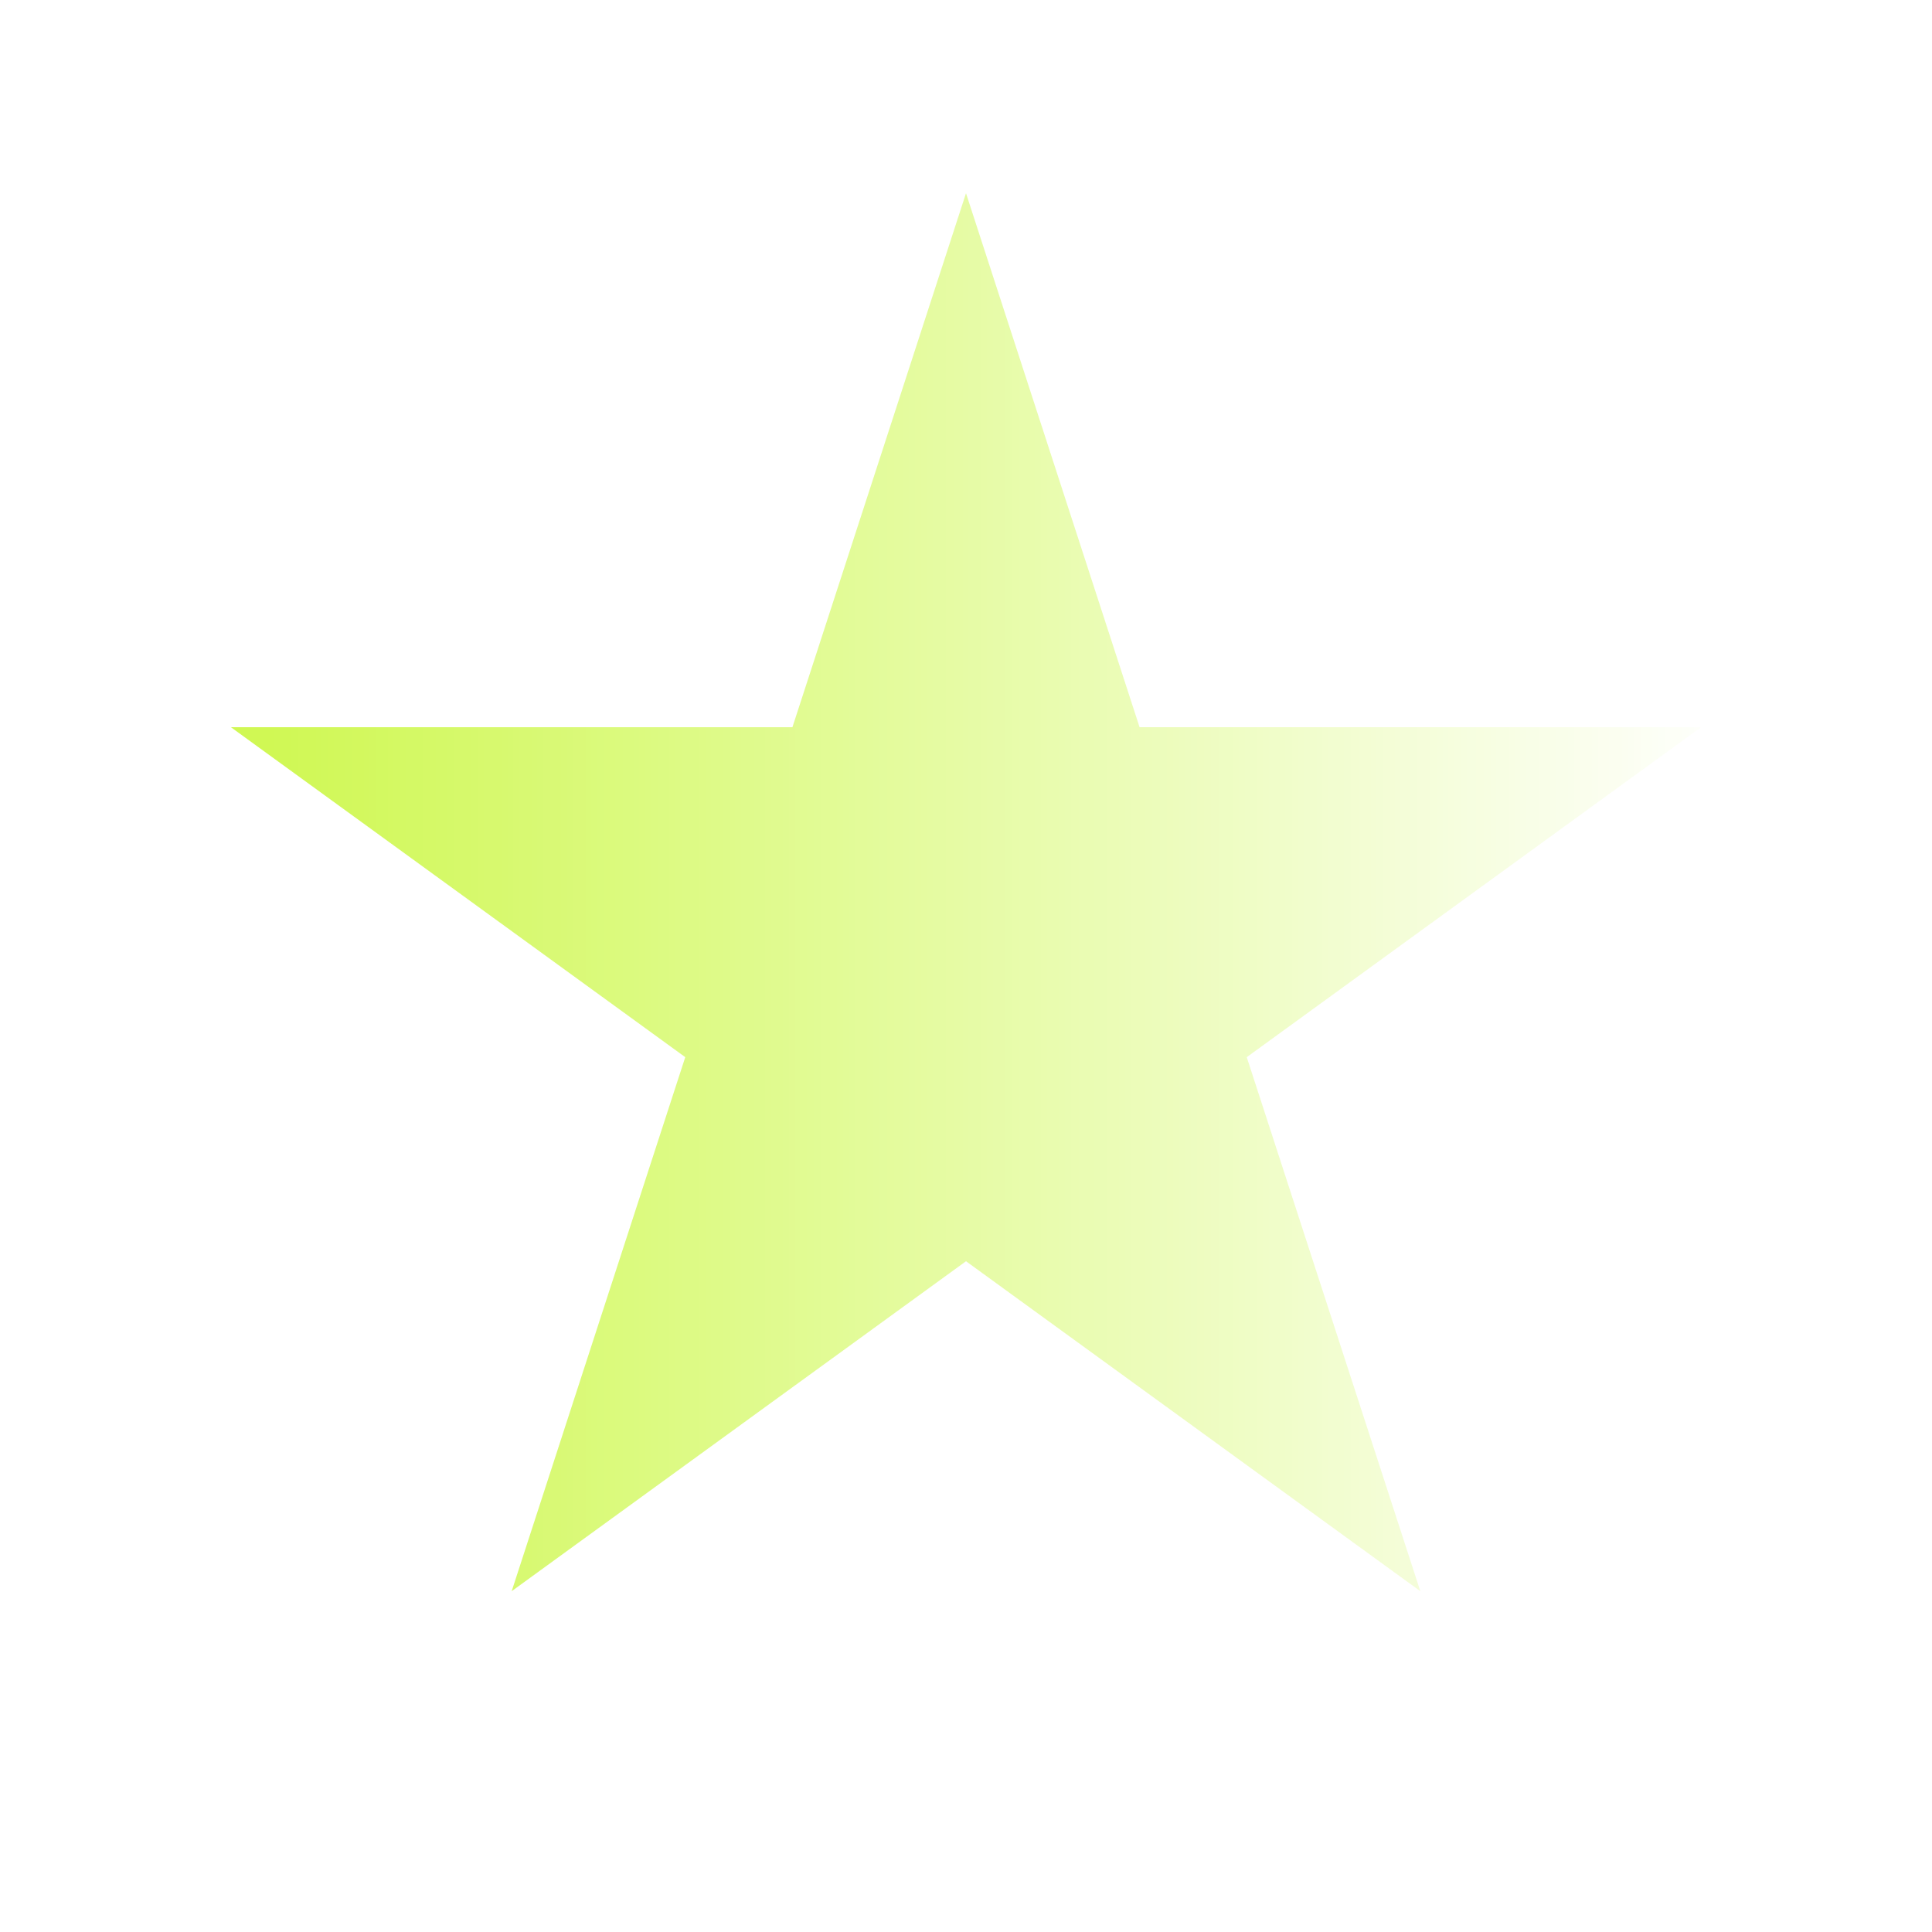
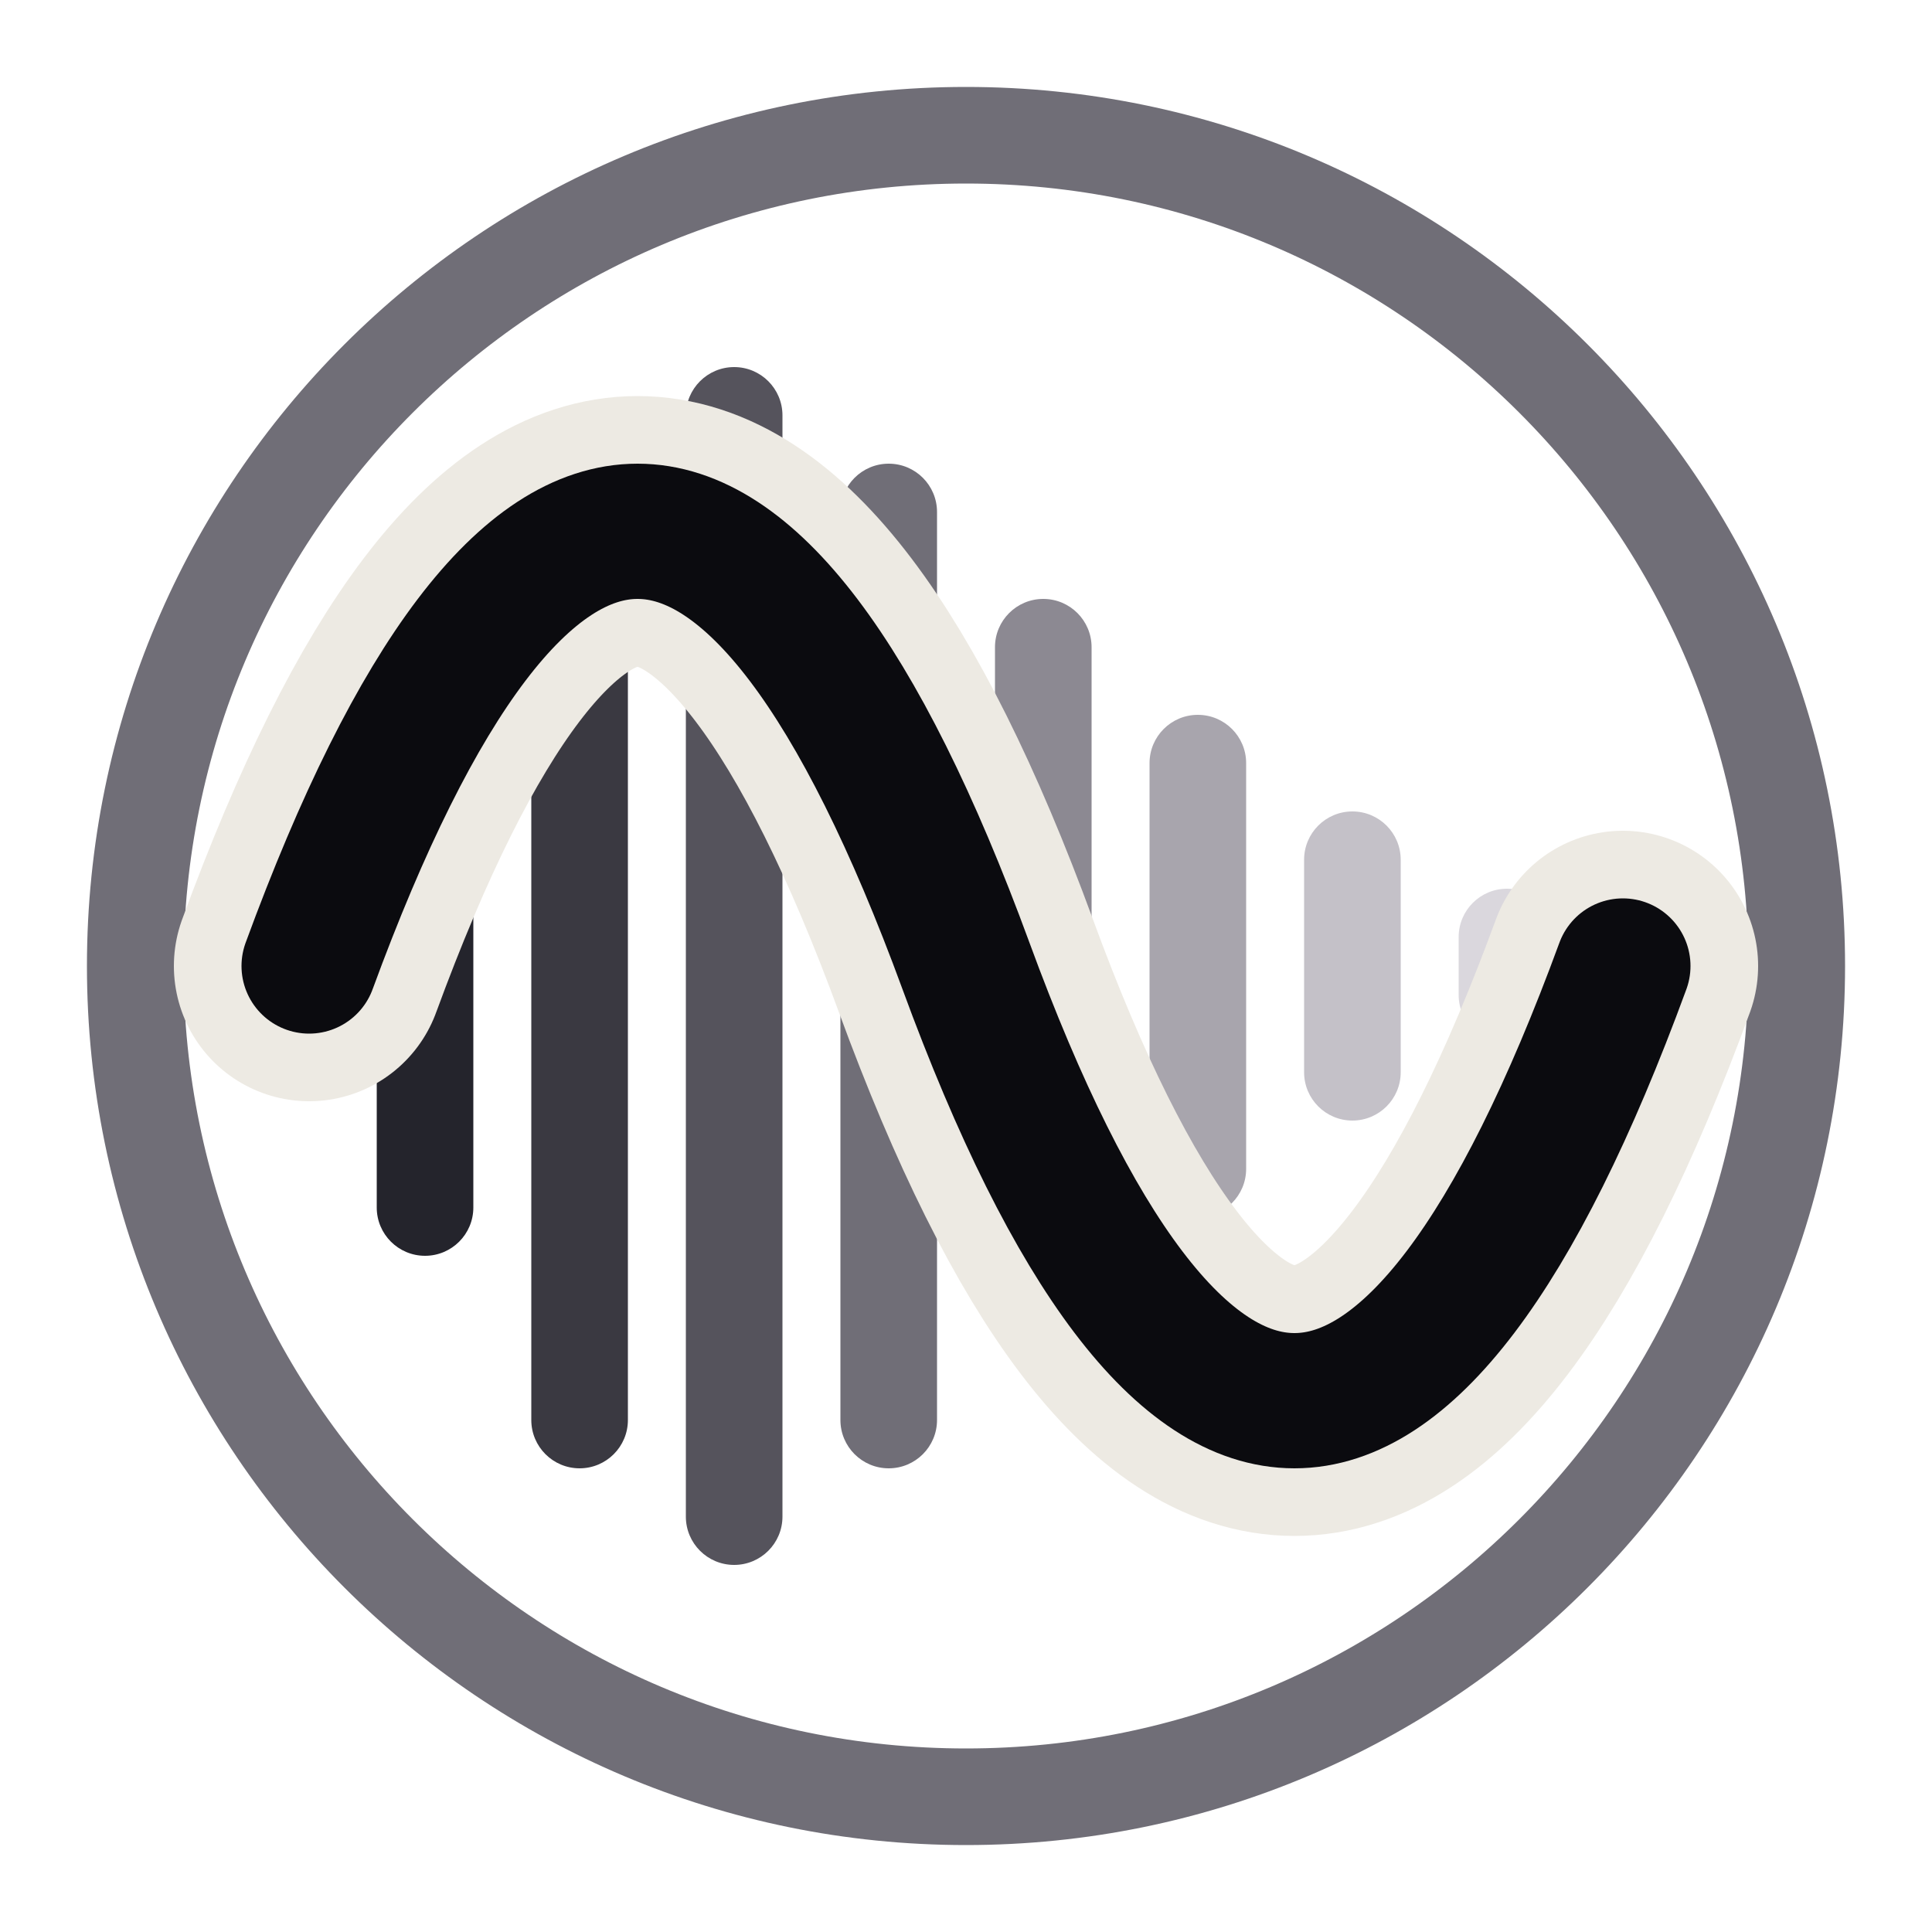
- <svg xmlns="http://www.w3.org/2000/svg" viewBox="0 0 64 64" width="64" height="64" role="img" aria-label="Starless">
-   <defs>
-     <linearGradient id="fade" x1="0" y1="0" x2="1" y2="0">
-       <stop offset="14%" stop-color="#C9F73C" stop-opacity="1" />
-       <stop offset="90%" stop-color="#C9F73C" stop-opacity="0" />
-     </linearGradient>
-     <mask id="fadeMask">
-       <rect width="64" height="64" fill="url(#fade)" />
-     </mask>
-   </defs>
-   <path d="M32.00 6.40 L37.75 24.09 L56.35 24.09 L41.30 35.02 L47.05 52.71 L32.00 41.78 L16.95 52.71 L22.70 35.02 L7.65 24.09 L26.25 24.09 Z" fill="#C9F73C" mask="url(#fadeMask)" />
+ <svg xmlns="http://www.w3.org/2000/svg" viewBox="0 0 100 100" width="512" height="512" role="img" aria-label="Starless">
+   <circle cx="50" cy="50" r="43" fill="none" stroke="#706E77" stroke-width="5" />
+   <rect x="19.5" y="35" width="5" height="30" rx="2.5" fill="#24242C" />
+   <rect x="27.5" y="24" width="5" height="52" rx="2.5" fill="#3A3941" />
+   <rect x="35.5" y="19" width="5" height="62" rx="2.5" fill="#55535C" />
+   <rect x="43.5" y="24" width="5" height="52" rx="2.5" fill="#706E77" />
+   <rect x="51.5" y="31" width="5" height="38" rx="2.5" fill="#8C8992" />
+   <rect x="59.5" y="37" width="5" height="26" rx="2.5" fill="#A8A5AD" />
+   <rect x="67.5" y="42" width="5" height="16" rx="2.5" fill="#C4C1C8" />
+   <rect x="75.5" y="46" width="5" height="8" rx="2.5" fill="#DAD7DD" />
+   <path d="M16 50 C 27 20, 39 20, 50 50 S 73 80, 84 50" fill="none" stroke="#EDEAE3" stroke-width="14" stroke-linecap="round" />
+   <path d="M16 50 C 27 20, 39 20, 50 50 S 73 80, 84 50" fill="none" stroke="#0B0B0F" stroke-width="7" stroke-linecap="round" />
</svg>
